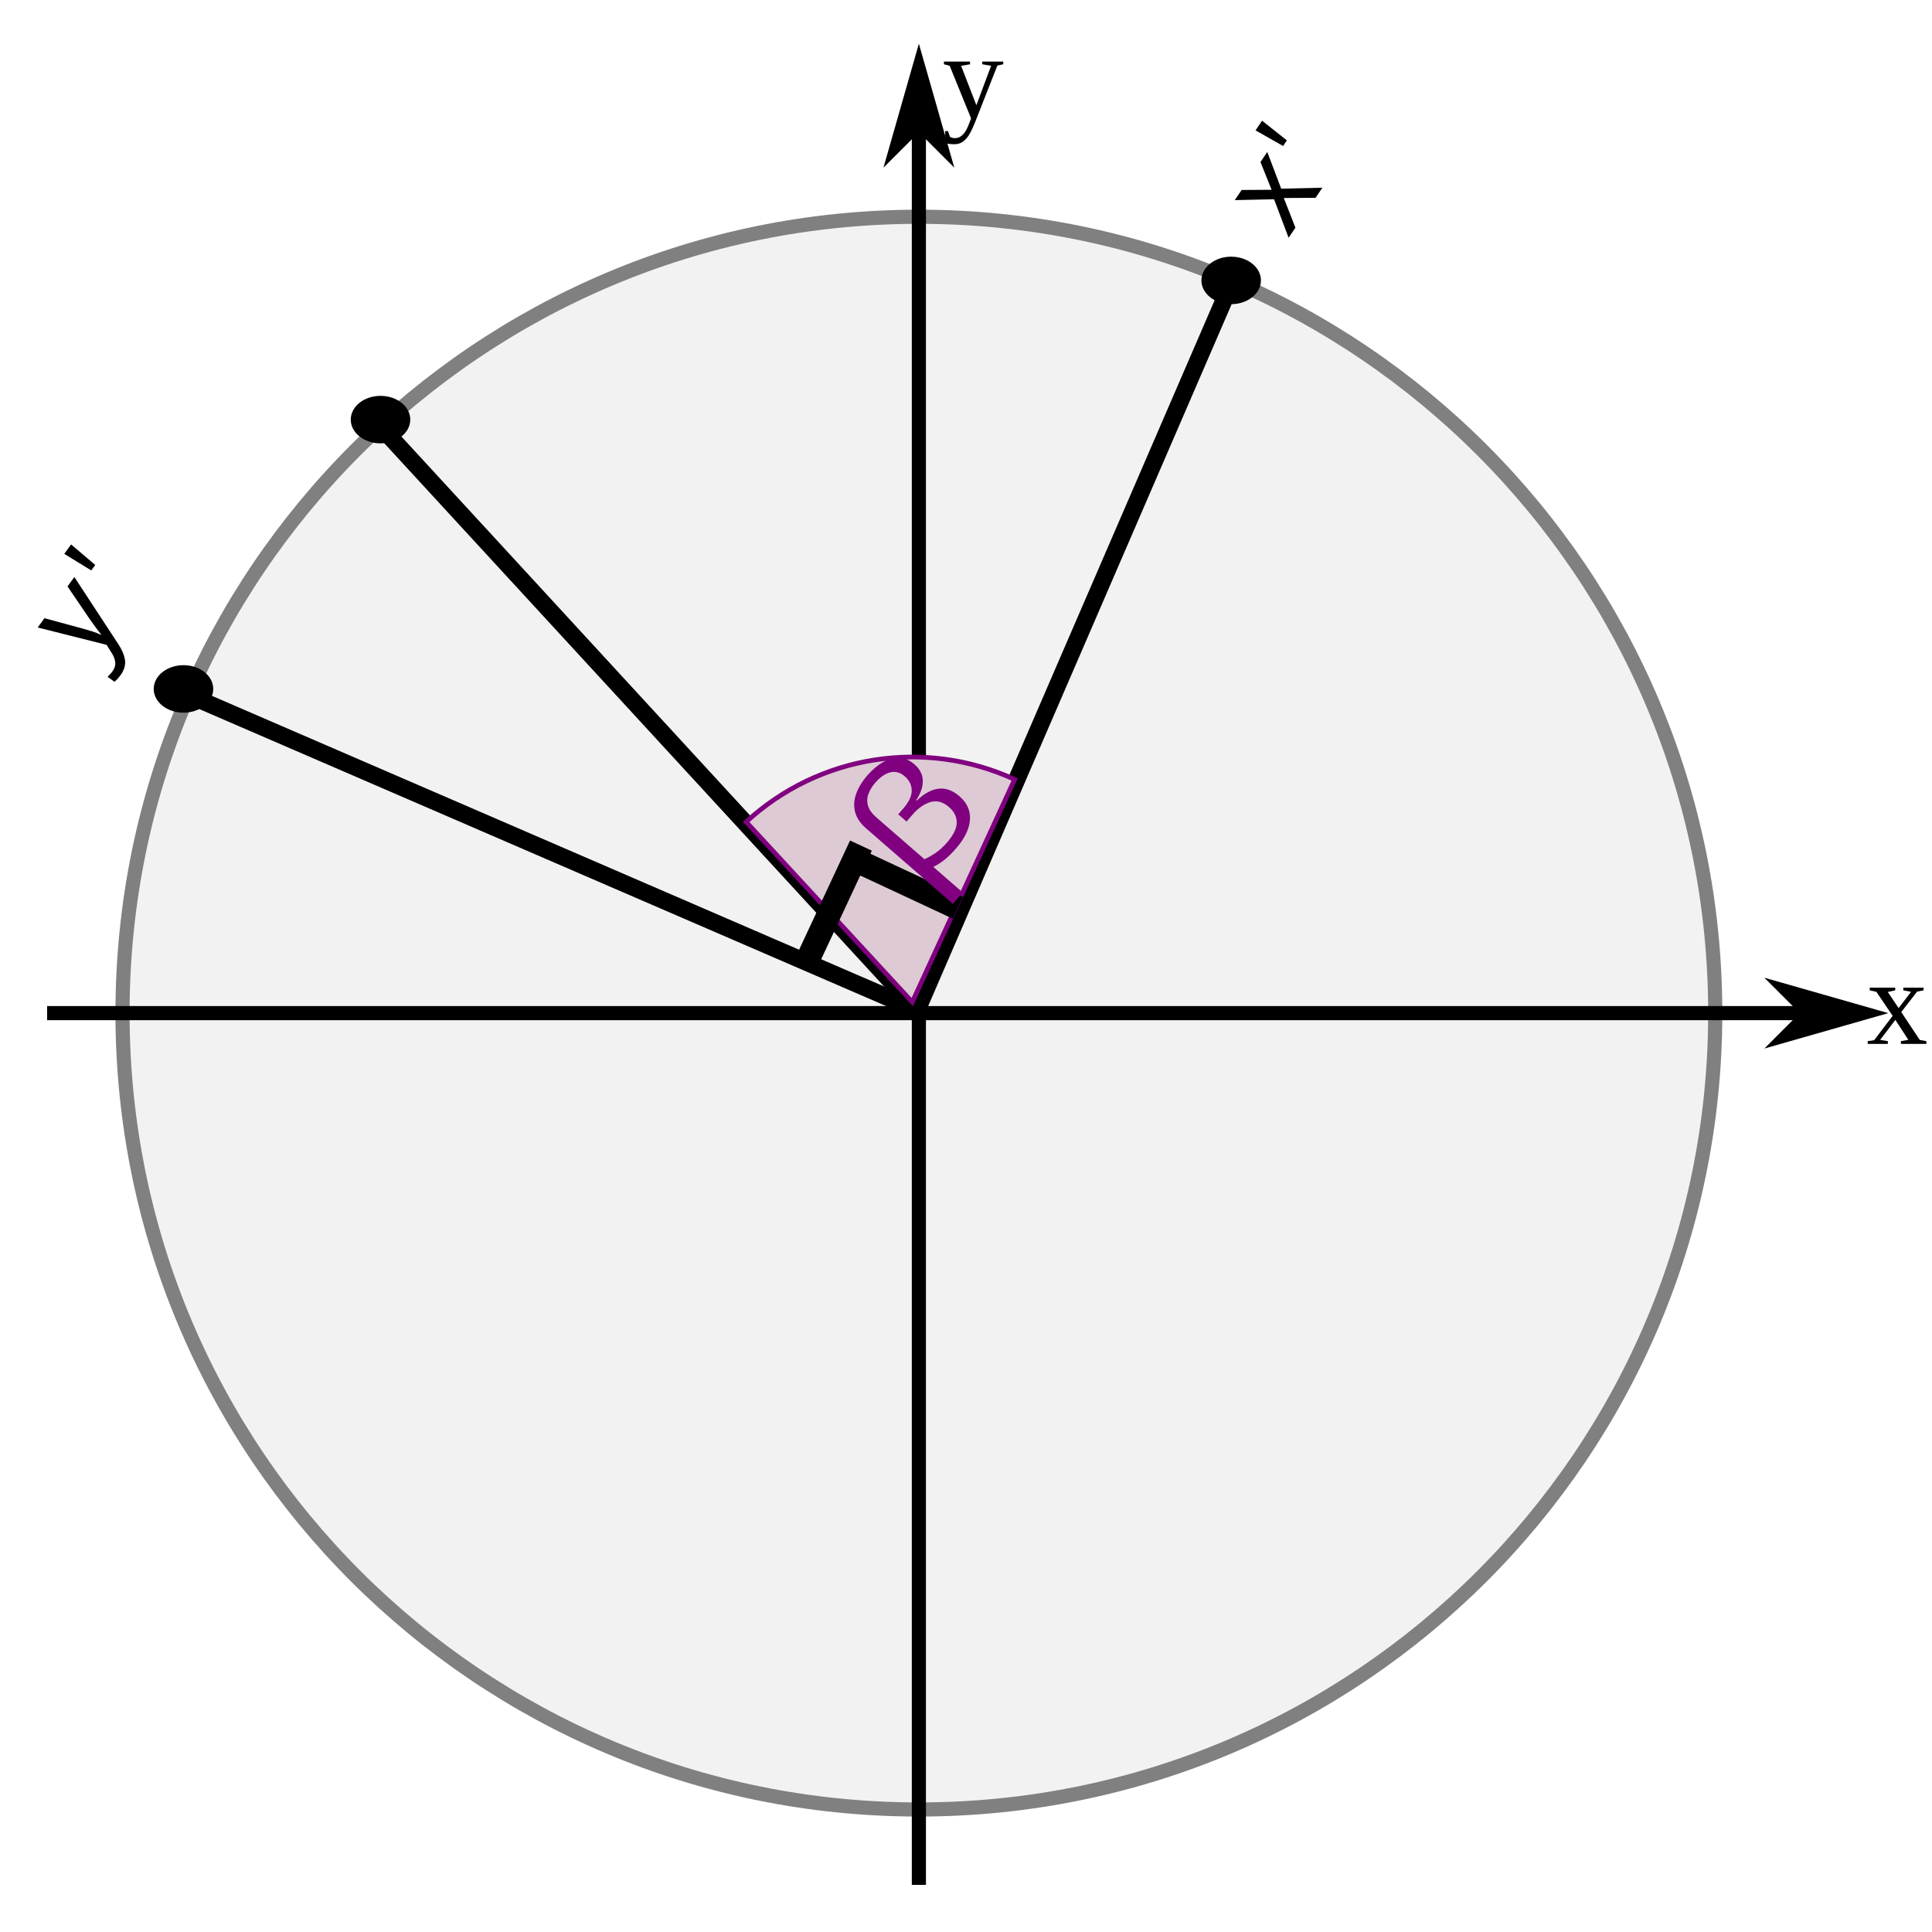
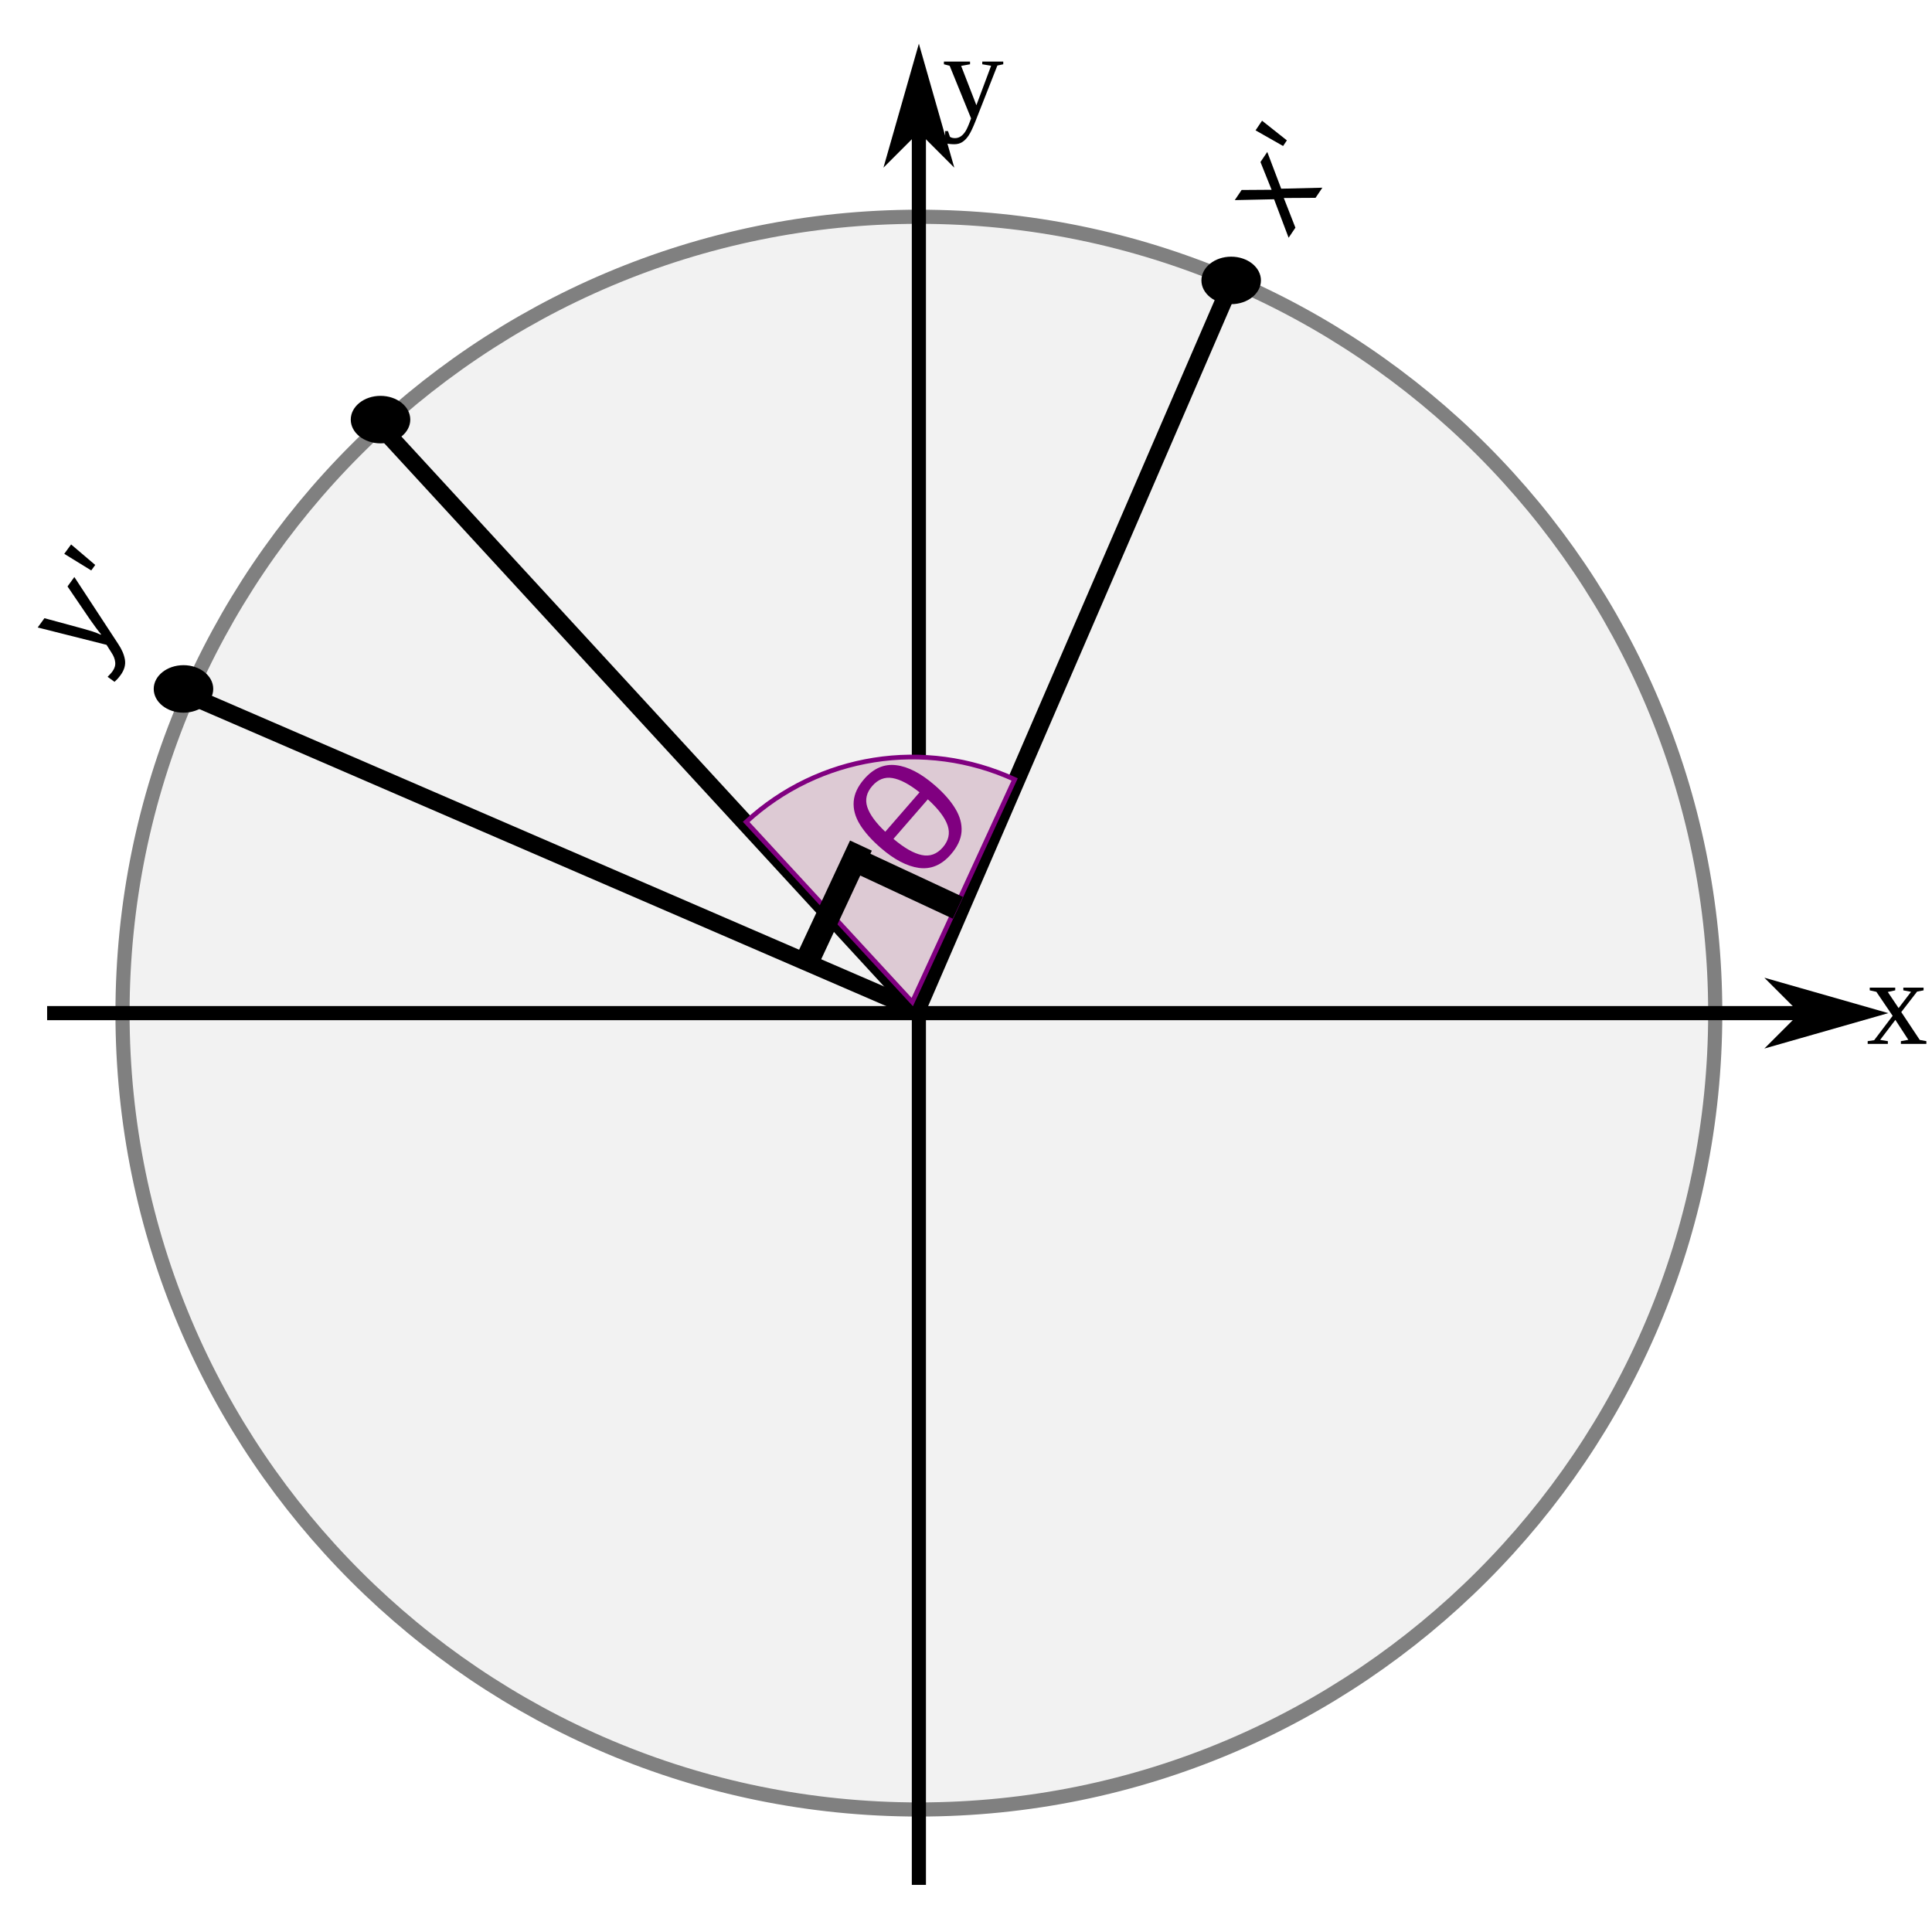
<svg xmlns="http://www.w3.org/2000/svg" width="410" height="410" version="1.1" id="svg12">
  <defs id="defs1">
    <marker id="a" orient="auto" overflow="visible">
      <path stroke="#000" stroke-width=".5" d="M-4,0l-2,2 7,-2 -7,-2 2,2z" id="path1" />
    </marker>
  </defs>
  <g stroke="#000" stroke-width="3" id="g5">
    <circle cx="195" cy="215" r="169" fill="#f2f2f2" stroke="gray" id="circle1" />
    <path marker-end="url(#a)" d="M195,400V15" id="path3" />
    <path marker-end="url(#a)" d="M10,215h385" id="path4" />
    <path d="M 194.577,214.454 260.734,61.442" id="path5" style="stroke-width:3.642" />
    <path d="M 195.06,214.544 42.047,148.386" id="path2" style="stroke-width:3.642" />
    <path d="M 194.927,214.599 82.051,91.925" id="path9" style="stroke-width:3.642" />
  </g>
  <path fill="#ddcad4" stroke="#800080" d="m 158.348,174.425 a 52,52 0 0 1 56.98,-9.015 l -21.729,47.242 z" id="path2-1" />
  <g stroke-linecap="round" stroke-width="5" id="g7" transform="matrix(0.987542,0,0,0.9744945,4.873987,4.004209)" />
  <ellipse cx="261.275" cy="59.51" id="circle7" rx="6.315" ry="5.04" style="stroke-width:1.88" />
  <ellipse cx="80.752" cy="89.047" id="circle7-7" rx="6.315" ry="5.04" style="stroke-width:1.88" />
  <g font-size="26" id="g12">
    <text x="396.119" y="221.53" id="text7">x</text>
    <text x="200" y="25" id="text8">y</text>
    <text x="110.621" y="254.925" fill="#3c8031" id="text4" style="font-style:normal;font-variant:normal;font-weight:normal;font-stretch:normal;font-size:26px;font-family:sans-serif;-inkscape-font-specification:'sans-serif, Normal';font-variant-ligatures:normal;font-variant-caps:normal;font-variant-numeric:normal;font-variant-east-asian:normal;fill:#000000;fill-opacity:1" transform="rotate(-56)">
      <tspan id="tspan9" x="110.621" y="254.925">x'</tspan>
    </text>
  </g>
  <text x="-103.059" y="98.679" fill="#3c8031" id="text11-6" style="font-style:normal;font-variant:normal;font-weight:normal;font-stretch:normal;font-size:26px;font-family:sans-serif;-inkscape-font-specification:'sans-serif, Normal';font-variant-ligatures:normal;font-variant-caps:normal;font-variant-numeric:normal;font-variant-east-asian:normal;fill:#000000;fill-opacity:1" transform="rotate(-54)">
    <tspan id="tspan8" x="-103.059" y="98.679">y'</tspan>
  </text>
  <ellipse cx="38.937" cy="146.201" id="ellipse2" rx="6.315" ry="5.04" style="stroke-width:1.88" />
  <rect style="fill:#000000" id="rect6" width="26.007" height="5.1" x="239.636" y="86.142" transform="rotate(25)" />
  <text x="-14.14" y="290.753" fill="#800080" font-style="italic" id="text10" transform="matrix(0.704077,-0.8099479,0.7032385,0.6113159,0,0)" style="font-style:normal;font-variant:normal;font-weight:normal;font-stretch:normal;font-size:33.745px;font-family:sans-serif;-inkscape-font-specification:'sans-serif, Normal';font-variant-ligatures:normal;font-variant-caps:normal;font-variant-numeric:normal;font-variant-east-asian:normal;fill:#800080;stroke-width:2.812">
-     <tspan id="tspan1" x="-14.14" y="290.753">β</tspan>
+     <tspan id="tspan1">θ</tspan>
  </text>
  <rect style="fill:#000000" id="rect7" width="26.007" height="5.1" x="-111.427" y="238.873" transform="rotate(-65)" />
</svg>
